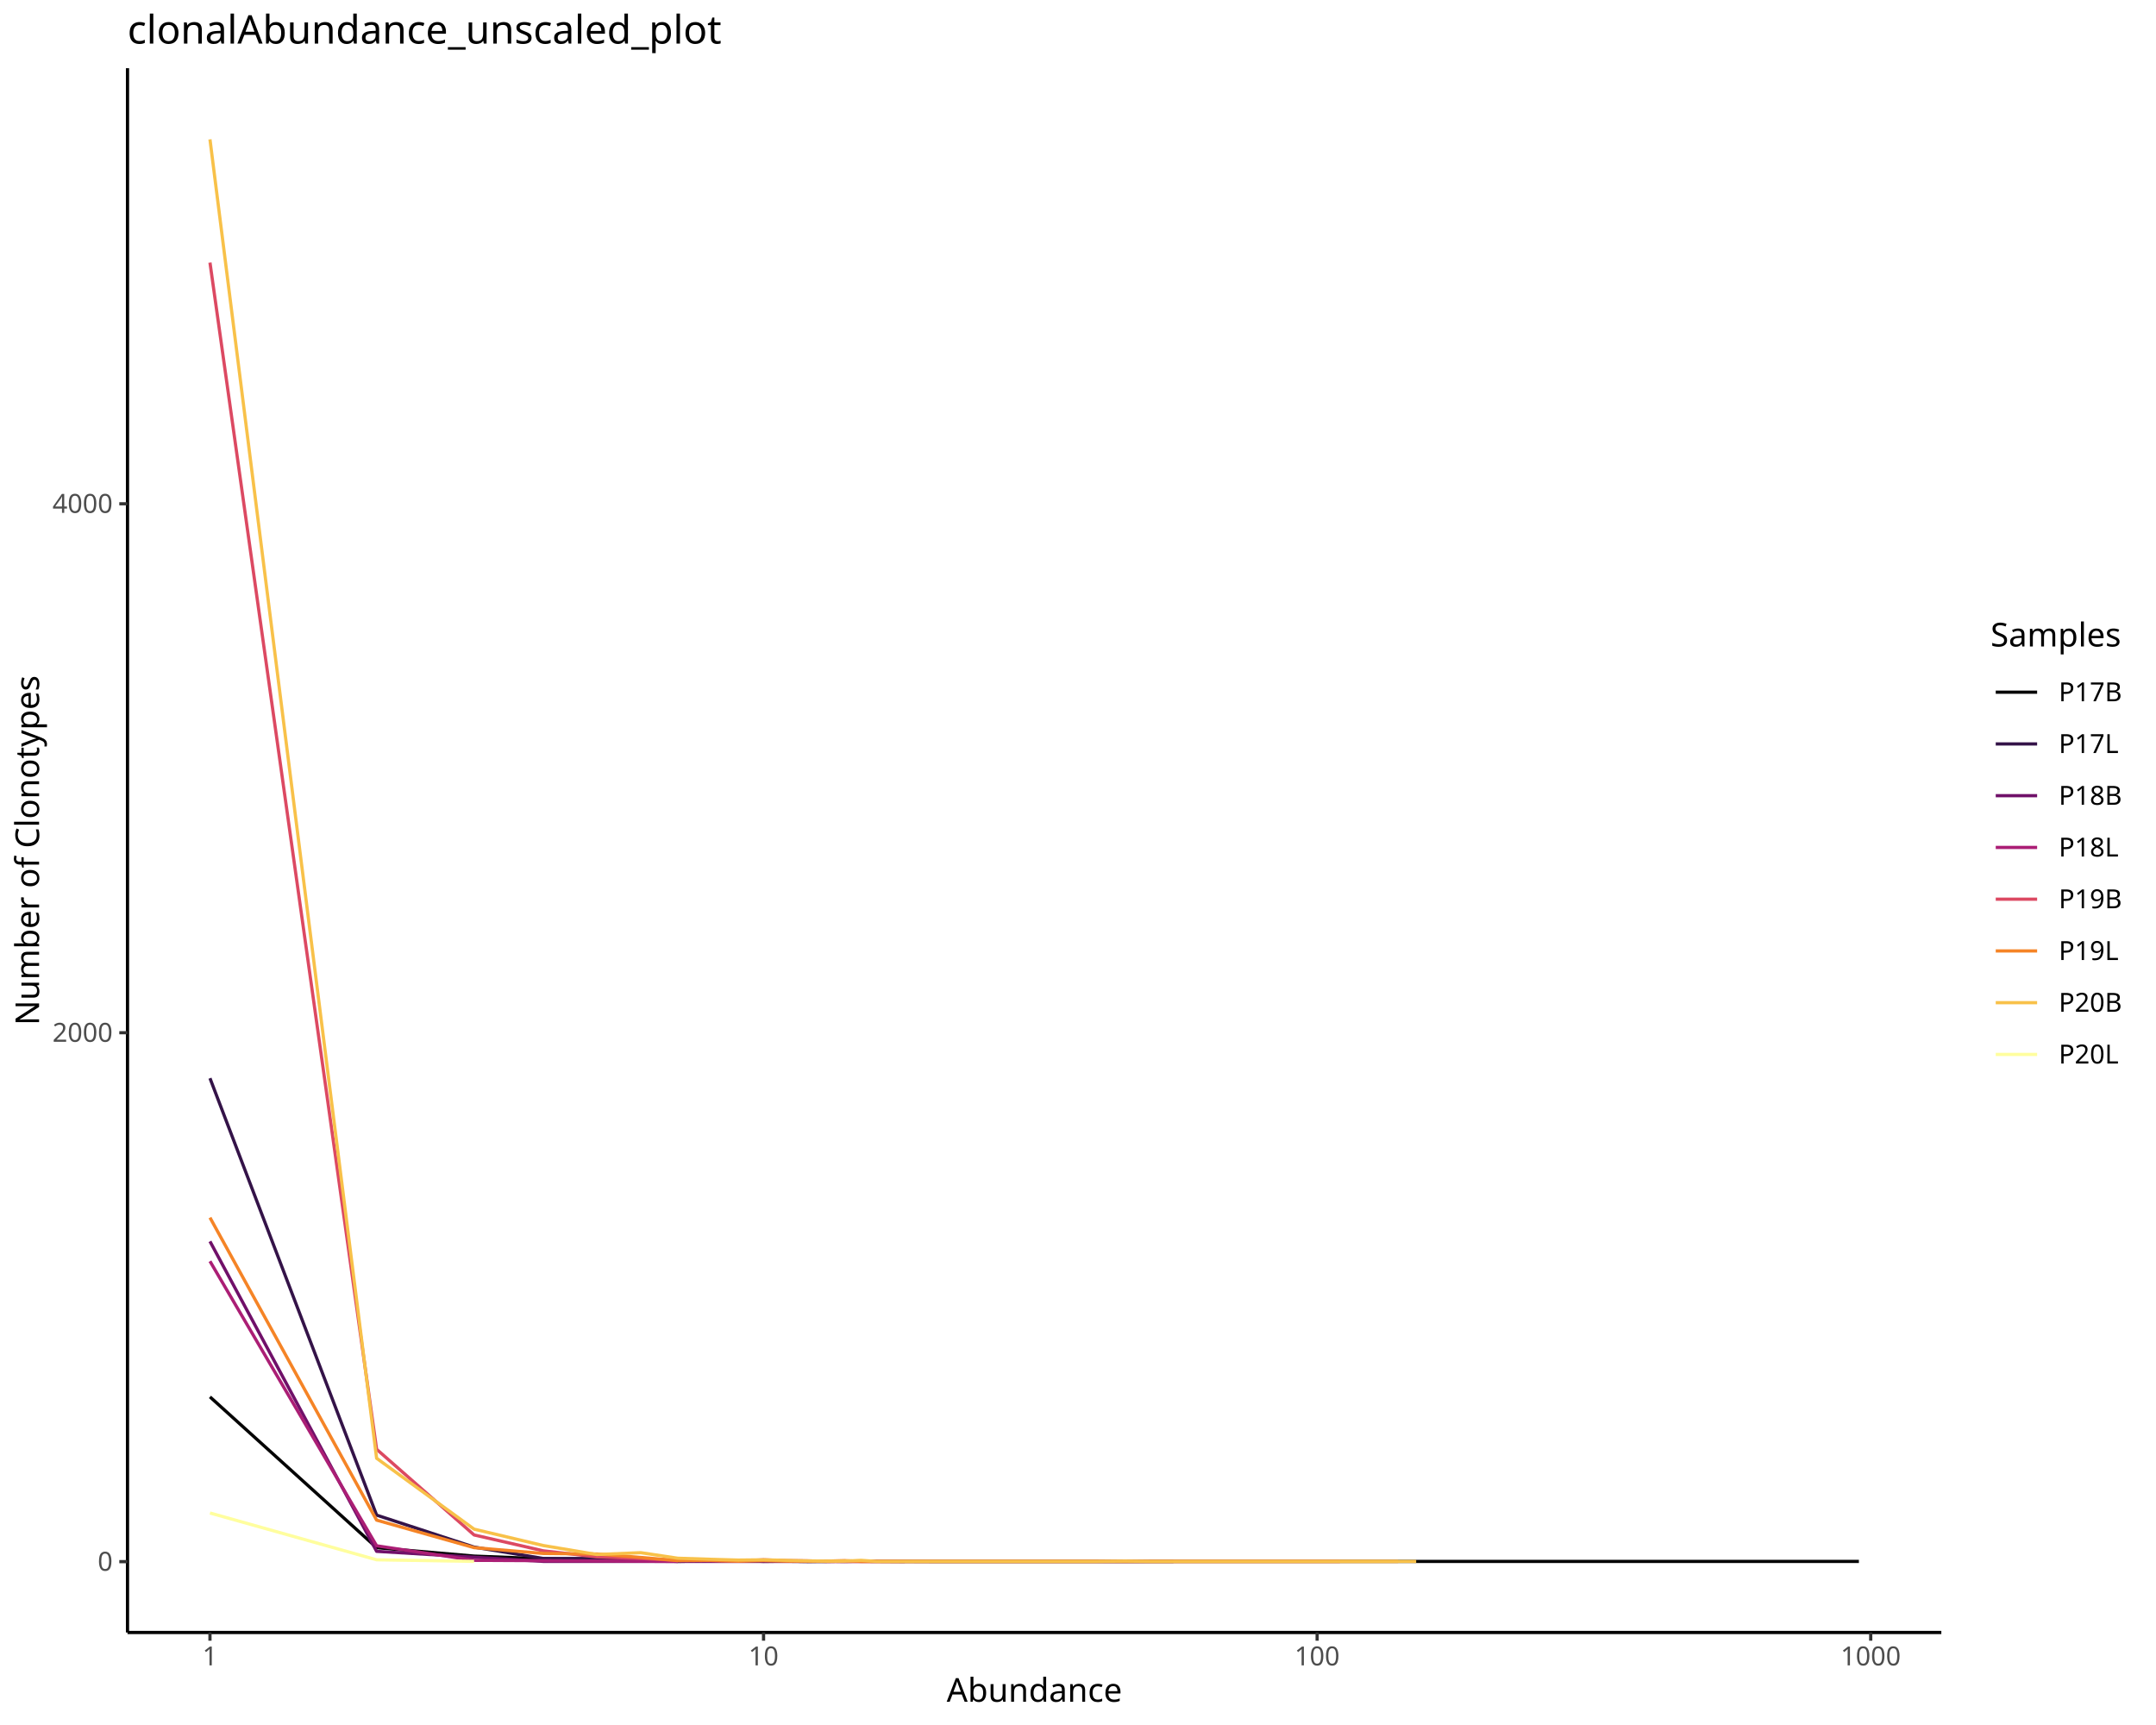
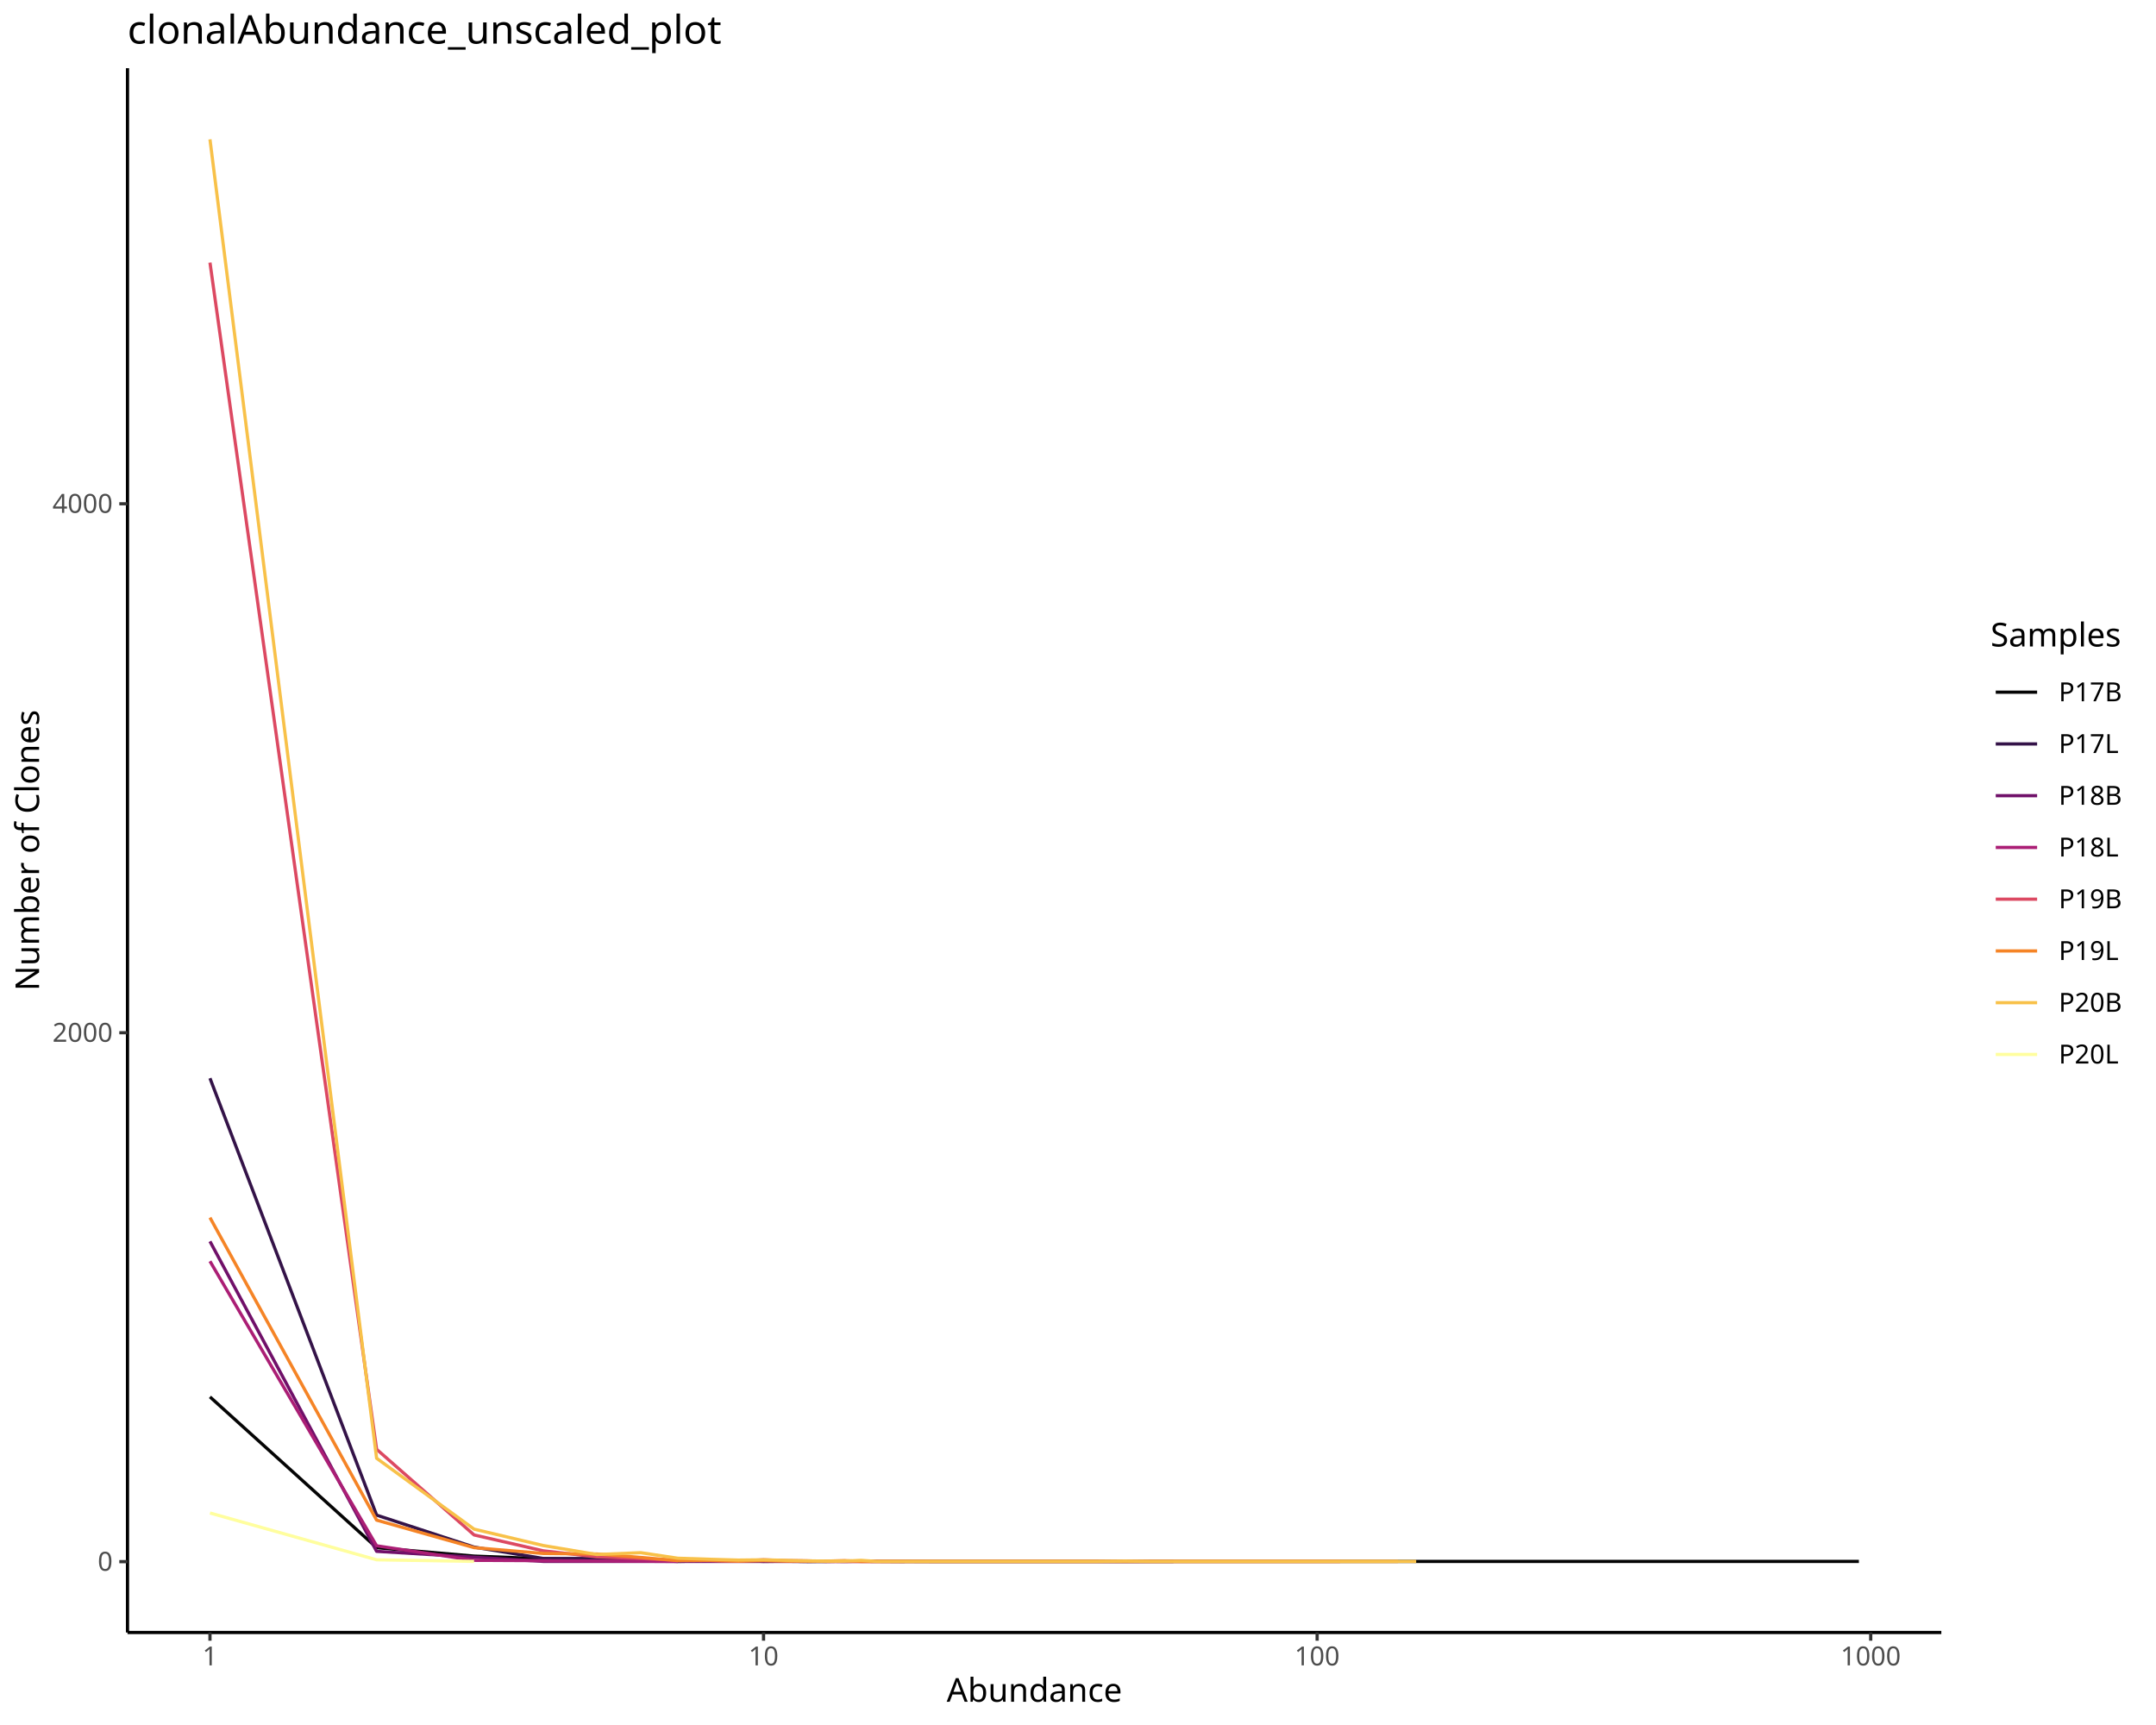
<svg xmlns="http://www.w3.org/2000/svg" class="svglite" data-engine-version="2.0" width="720.00pt" height="576.00pt" viewBox="0 0 720.00 576.00">
  <defs>
    <style type="text/css">
    .svglite line, .svglite polyline, .svglite polygon, .svglite path, .svglite rect, .svglite circle {
      fill: none;
      stroke: #000000;
      stroke-linecap: round;
      stroke-linejoin: round;
      stroke-miterlimit: 10.00;
    }
  </style>
  </defs>
  <rect width="100%" height="100%" style="stroke: none; fill: #FFFFFF;" />
  <defs>
    <clipPath id="cpMC4wMHw3MjAuMDB8MC4wMHw1NzYuMDA=">
      <rect x="0.00" y="0.00" width="720.00" height="576.00" />
    </clipPath>
  </defs>
  <g clip-path="url(#cpMC4wMHw3MjAuMDB8MC4wMHw1NzYuMDA=)">
    <rect x="0.00" y="0.00" width="720.00" height="576.00" style="stroke-width: 1.07; stroke: #FFFFFF; fill: #FFFFFF;" />
  </g>
  <defs>
    <clipPath id="cpNDIuNTh8NjQ4LjMxfDIyLjc4fDU0NS4xMQ==">
      <rect x="42.58" y="22.78" width="605.73" height="522.33" />
    </clipPath>
  </defs>
  <g clip-path="url(#cpNDIuNTh8NjQ4LjMxfDIyLjc4fDU0NS4xMQ==)">
    <rect x="42.58" y="22.78" width="605.73" height="522.33" style="stroke-width: 1.07; stroke: none; fill: #FFFFFF;" />
    <polyline points="70.12,466.44 125.77,516.78 158.32,519.60 181.42,520.49 199.33,521.02 213.97,520.93 226.35,521.37 237.07,521.19 246.53,521.19 269.62,521.37 276.05,521.37 282.00,521.28 297.59,521.37 302.18,521.37 331.70,521.37 345.82,521.37 355.57,521.37 364.26,521.37 375.75,521.37 393.30,521.37 402.76,521.37 426.81,521.37 427.75,521.37 443.01,521.37 446.78,521.37 461.54,521.37 620.78,521.37 " style="stroke-width: 1.07; stroke: #040404; stroke-linecap: butt;" />
    <polyline points="70.12,360.03 125.77,505.92 158.32,516.60 181.42,520.40 199.33,520.40 213.97,520.84 226.35,521.11 237.07,521.11 246.53,521.02 254.99,521.37 262.64,521.28 269.62,521.37 276.05,521.28 282.00,521.37 287.54,521.28 310.64,521.37 328.55,521.37 357.83,521.37 372.10,521.37 391.86,521.37 " style="stroke-width: 1.07; stroke: #341348; stroke-linecap: butt;" />
    <polyline points="70.12,414.51 125.77,518.01 181.42,521.37 199.33,521.37 269.62,521.37 302.18,521.37 " style="stroke-width: 1.07; stroke: #701069; stroke-linecap: butt;" />
    <polyline points="70.12,421.14 125.77,516.16 158.32,521.02 226.35,521.37 " style="stroke-width: 1.07; stroke: #AB1E75; stroke-linecap: butt;" />
    <polyline points="70.12,87.68 125.77,483.93 158.32,512.54 181.42,517.84 199.33,519.87 213.97,520.40 226.35,521.02 237.07,521.11 246.53,521.28 254.99,520.84 262.64,521.11 269.62,521.19 276.05,521.37 287.54,521.37 292.72,521.37 297.59,521.37 302.18,521.37 334.73,521.37 340.47,521.37 350.84,521.37 362.17,521.37 447.51,521.37 " style="stroke-width: 1.07; stroke: #DC4962; stroke-linecap: butt;" />
    <polyline points="70.12,406.57 125.77,507.59 158.32,516.78 181.42,518.72 199.33,518.90 213.97,520.05 226.35,521.11 237.07,521.02 246.53,521.28 254.99,521.11 262.64,521.28 276.05,521.28 282.00,521.11 287.54,521.37 310.64,521.37 325.28,521.37 331.70,521.37 337.65,521.37 343.19,521.37 375.75,521.37 384.21,521.37 466.87,521.37 " style="stroke-width: 1.07; stroke: #F58426; stroke-linecap: butt;" />
    <polyline points="70.12,46.53 125.77,486.93 158.32,510.60 181.42,516.07 199.33,519.07 213.97,518.46 226.35,520.31 237.07,520.66 246.53,520.93 254.99,520.84 269.62,521.19 276.05,521.28 282.00,521.28 287.54,521.02 292.72,521.37 297.59,521.37 306.52,521.37 310.64,521.37 318.29,521.37 321.86,521.37 325.28,521.37 337.65,521.37 340.47,521.37 343.19,521.37 357.83,521.37 366.29,521.37 375.75,521.28 384.21,521.37 391.86,521.37 396.12,521.37 402.76,521.37 407.70,521.37 411.22,521.37 426.81,521.37 434.03,521.37 446.04,521.37 447.51,521.37 456.48,521.37 472.94,521.37 " style="stroke-width: 1.07; stroke: #F8C149; stroke-linecap: butt;" />
    <polyline points="70.12,505.21 125.77,520.84 158.32,521.37 " style="stroke-width: 1.07; stroke: #FFFE9E; stroke-linecap: butt;" />
  </g>
  <g clip-path="url(#cpMC4wMHw3MjAuMDB8MC4wMHw1NzYuMDA=)">
    <polyline points="42.58,545.11 42.58,22.78 " style="stroke-width: 1.07; stroke-linecap: butt;" />
    <text x="37.65" y="524.49" text-anchor="end" style="font-size: 8.80px; fill: #4D4D4D; font-family: sans;" textLength="4.89px" lengthAdjust="spacingAndGlyphs">0</text>
    <text x="37.65" y="347.87" text-anchor="end" style="font-size: 8.80px; fill: #4D4D4D; font-family: sans;" textLength="19.58px" lengthAdjust="spacingAndGlyphs">2000</text>
    <text x="37.65" y="171.25" text-anchor="end" style="font-size: 8.80px; fill: #4D4D4D; font-family: sans;" textLength="19.58px" lengthAdjust="spacingAndGlyphs">4000</text>
    <polyline points="39.84,521.46 42.58,521.46 " style="stroke-width: 1.07; stroke: #333333; stroke-linecap: butt;" />
    <polyline points="39.84,344.84 42.58,344.84 " style="stroke-width: 1.07; stroke: #333333; stroke-linecap: butt;" />
    <polyline points="39.84,168.22 42.58,168.22 " style="stroke-width: 1.07; stroke: #333333; stroke-linecap: butt;" />
    <polyline points="42.58,545.11 648.31,545.11 " style="stroke-width: 1.07; stroke-linecap: butt;" />
    <polyline points="70.12,547.85 70.12,545.11 " style="stroke-width: 1.07; stroke: #333333; stroke-linecap: butt;" />
    <polyline points="254.99,547.85 254.99,545.11 " style="stroke-width: 1.07; stroke: #333333; stroke-linecap: butt;" />
    <polyline points="439.86,547.85 439.86,545.11 " style="stroke-width: 1.07; stroke: #333333; stroke-linecap: butt;" />
    <polyline points="624.73,547.85 624.73,545.11 " style="stroke-width: 1.07; stroke: #333333; stroke-linecap: butt;" />
    <text x="70.12" y="556.10" text-anchor="middle" style="font-size: 8.80px; fill: #4D4D4D; font-family: sans;" textLength="4.89px" lengthAdjust="spacingAndGlyphs">1</text>
    <text x="254.99" y="556.10" text-anchor="middle" style="font-size: 8.80px; fill: #4D4D4D; font-family: sans;" textLength="9.79px" lengthAdjust="spacingAndGlyphs">10</text>
    <text x="439.86" y="556.10" text-anchor="middle" style="font-size: 8.80px; fill: #4D4D4D; font-family: sans;" textLength="14.68px" lengthAdjust="spacingAndGlyphs">100</text>
    <text x="624.73" y="556.10" text-anchor="middle" style="font-size: 8.80px; fill: #4D4D4D; font-family: sans;" textLength="19.58px" lengthAdjust="spacingAndGlyphs">1000</text>
    <text x="345.45" y="568.24" text-anchor="middle" style="font-size: 11.00px; font-family: sans;" textLength="55.67px" lengthAdjust="spacingAndGlyphs">Abundance</text>
-     <text transform="translate(13.05,283.95) rotate(-90)" text-anchor="middle" style="font-size: 11.00px; font-family: sans;" textLength="109.46px" lengthAdjust="spacingAndGlyphs">Number of Clonotypes</text>
+     <text transform="translate(13.05,283.95) rotate(-90)" text-anchor="middle" style="font-size: 11.00px; font-family: sans;" textLength="88.66px" lengthAdjust="spacingAndGlyphs">Number of Clones</text>
    <rect x="659.27" y="201.68" width="55.25" height="164.53" style="stroke-width: 1.07; stroke: none; fill: #FFFFFF;" />
    <text x="664.75" y="215.87" style="font-size: 11.00px; font-family: sans;" textLength="42.81px" lengthAdjust="spacingAndGlyphs">Samples</text>
    <line x1="666.48" y1="231.13" x2="680.30" y2="231.13" style="stroke-width: 1.07; stroke: #040404; stroke-linecap: butt;" />
    <line x1="666.48" y1="248.41" x2="680.30" y2="248.41" style="stroke-width: 1.07; stroke: #341348; stroke-linecap: butt;" />
    <line x1="666.48" y1="265.69" x2="680.30" y2="265.69" style="stroke-width: 1.07; stroke: #701069; stroke-linecap: butt;" />
    <line x1="666.48" y1="282.97" x2="680.30" y2="282.97" style="stroke-width: 1.07; stroke: #AB1E75; stroke-linecap: butt;" />
    <line x1="666.48" y1="300.25" x2="680.30" y2="300.25" style="stroke-width: 1.07; stroke: #DC4962; stroke-linecap: butt;" />
    <line x1="666.48" y1="317.53" x2="680.30" y2="317.53" style="stroke-width: 1.07; stroke: #F58426; stroke-linecap: butt;" />
    <line x1="666.48" y1="334.81" x2="680.30" y2="334.81" style="stroke-width: 1.07; stroke: #F8C149; stroke-linecap: butt;" />
    <line x1="666.48" y1="352.09" x2="680.30" y2="352.09" style="stroke-width: 1.07; stroke: #FFFE9E; stroke-linecap: butt;" />
    <text x="687.51" y="234.16" style="font-size: 8.80px; font-family: sans;" textLength="21.53px" lengthAdjust="spacingAndGlyphs">P17B</text>
    <text x="687.51" y="251.44" style="font-size: 8.80px; font-family: sans;" textLength="20.56px" lengthAdjust="spacingAndGlyphs">P17L</text>
    <text x="687.51" y="268.72" style="font-size: 8.80px; font-family: sans;" textLength="21.53px" lengthAdjust="spacingAndGlyphs">P18B</text>
    <text x="687.51" y="286.00" style="font-size: 8.80px; font-family: sans;" textLength="20.56px" lengthAdjust="spacingAndGlyphs">P18L</text>
    <text x="687.51" y="303.28" style="font-size: 8.80px; font-family: sans;" textLength="21.53px" lengthAdjust="spacingAndGlyphs">P19B</text>
    <text x="687.51" y="320.56" style="font-size: 8.80px; font-family: sans;" textLength="20.56px" lengthAdjust="spacingAndGlyphs">P19L</text>
    <text x="687.51" y="337.84" style="font-size: 8.80px; font-family: sans;" textLength="21.53px" lengthAdjust="spacingAndGlyphs">P20B</text>
    <text x="687.51" y="355.12" style="font-size: 8.80px; font-family: sans;" textLength="20.56px" lengthAdjust="spacingAndGlyphs">P20L</text>
    <text x="42.58" y="14.56" style="font-size: 13.20px; font-family: sans;" textLength="190.11px" lengthAdjust="spacingAndGlyphs">clonalAbundance_unscaled_plot</text>
  </g>
</svg>
